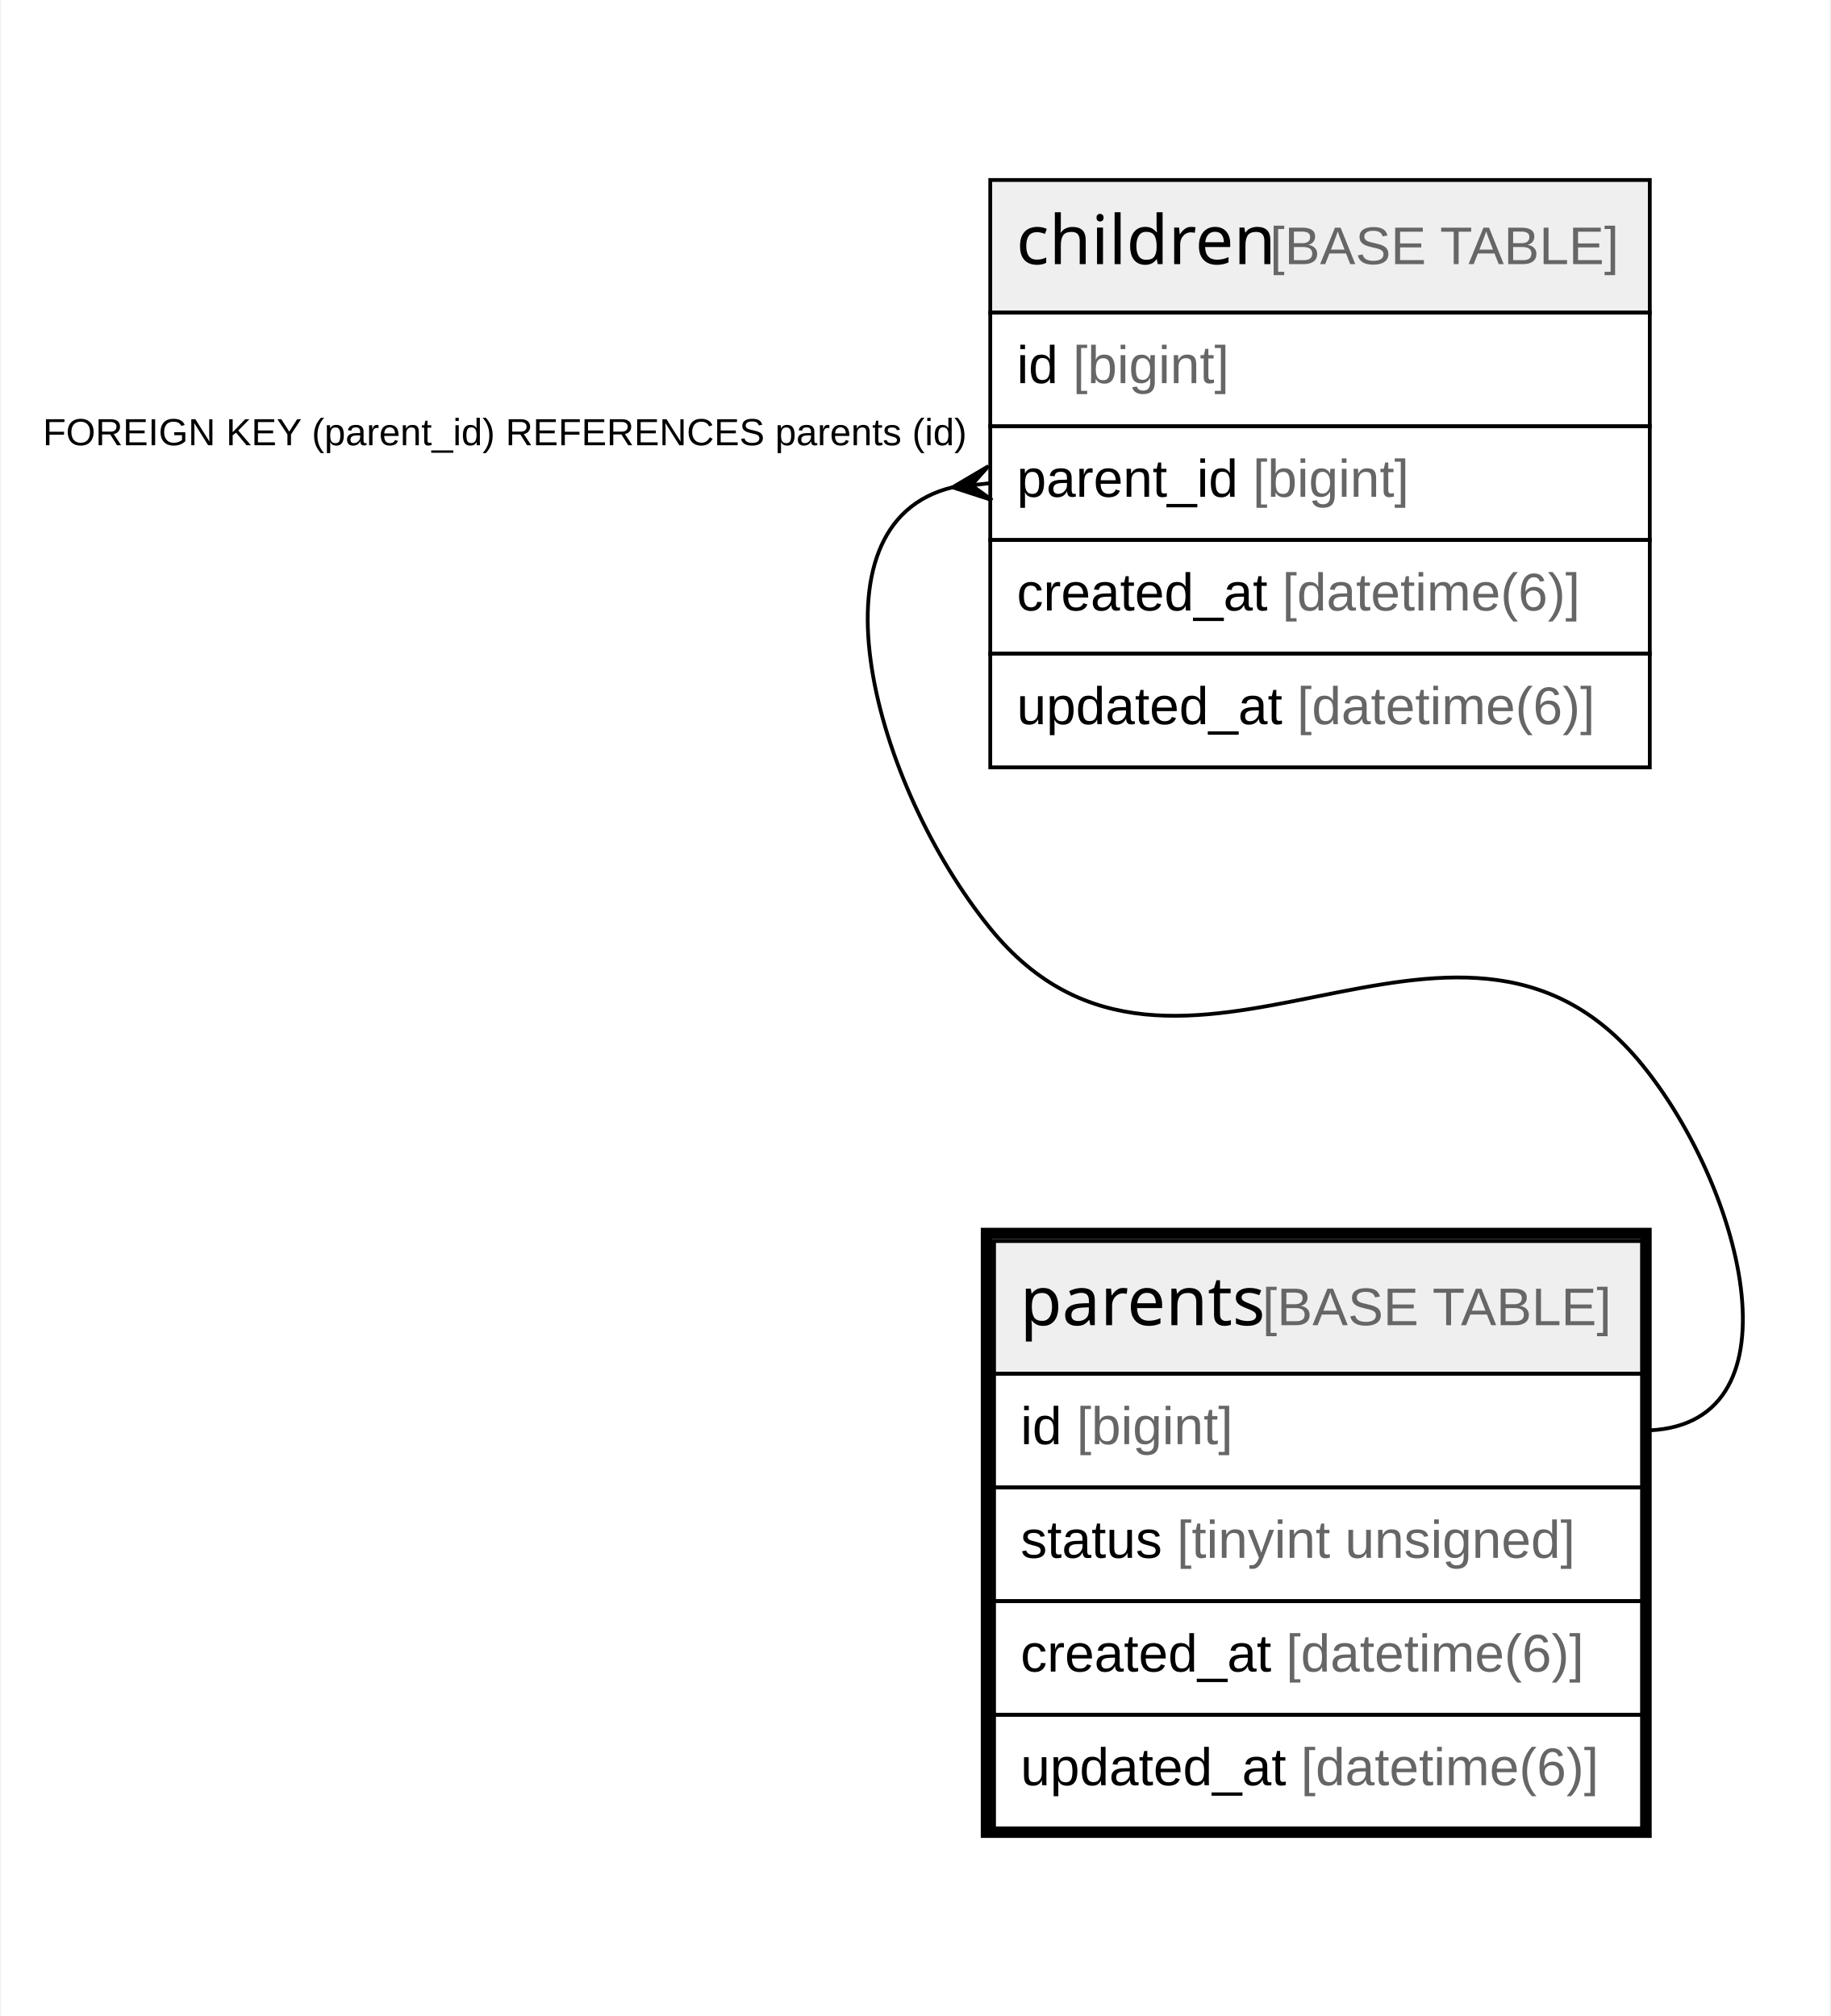
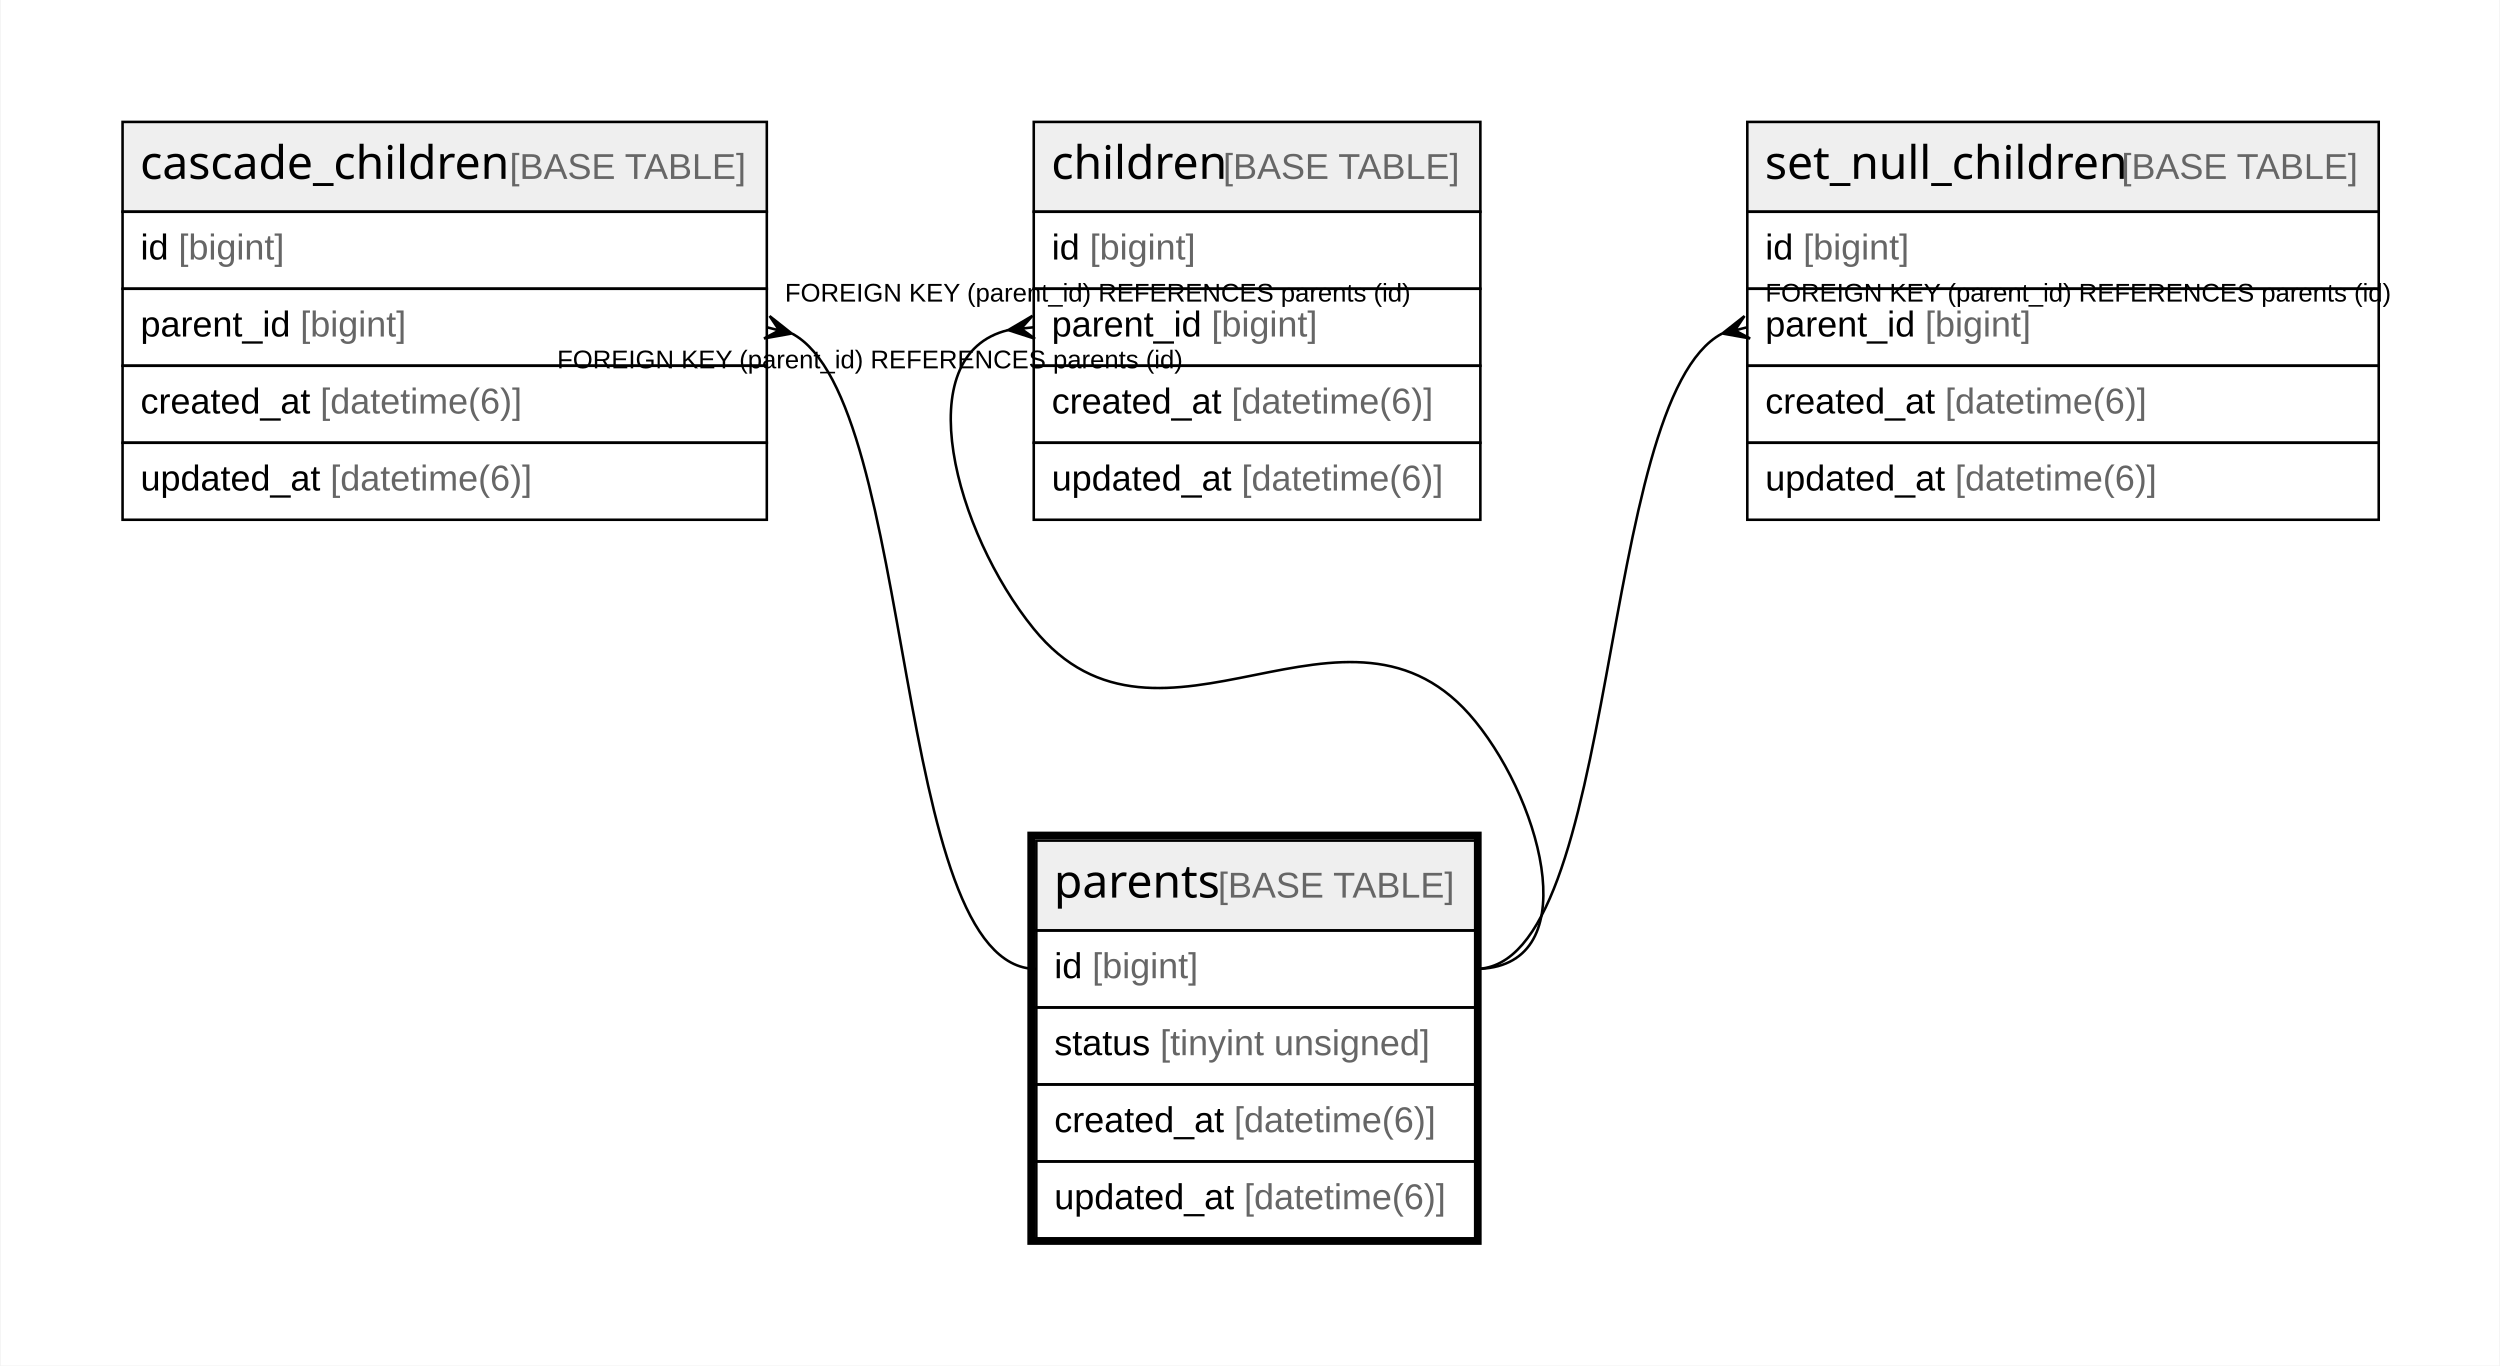
- <svg xmlns="http://www.w3.org/2000/svg" width="483pt" height="532pt" viewBox="0.00 0.00 482.50 532.00">
+ <svg xmlns="http://www.w3.org/2000/svg" width="974pt" height="532pt" viewBox="0.00 0.00 973.50 532.00">
  <g id="graph0" class="graph" transform="scale(1 1) rotate(0) translate(4 528)">
-     <polygon fill="#ffffff" stroke="transparent" points="-4,4 -4,-528 478.5,-528 478.5,4 -4,4" />
+     <polygon fill="#ffffff" stroke="transparent" points="-4,4 -4,-528 969.5,-528 969.5,4 -4,4" />
    <g id="node1" class="node">
-       <polygon fill="#efefef" stroke="transparent" points="258,-165.5 258,-200.5 429,-200.5 429,-165.5 258,-165.5" />
-       <polygon fill="none" stroke="#000000" points="258,-165.5 258,-200.5 429,-200.5 429,-165.5 258,-165.5" />
-       <text text-anchor="start" x="264.863" y="-178.3" font-family="Arial Bold" font-size="18.00" fill="#000000">parents</text>
-       <text text-anchor="start" x="324.883" y="-178.3" font-family="Arial" font-size="14.00" fill="#000000"> </text>
-       <text text-anchor="start" x="328.773" y="-178.3" font-family="Arial" font-size="14.00" fill="#666666">[BASE TABLE]</text>
-       <polygon fill="none" stroke="#000000" points="258,-135.5 258,-165.5 429,-165.5 429,-135.5 258,-135.5" />
-       <text text-anchor="start" x="265" y="-146.9" font-family="Arial" font-size="14.00" fill="#000000">id </text>
-       <text text-anchor="start" x="279.78" y="-146.9" font-family="Arial" font-size="14.00" fill="#666666">[bigint]</text>
-       <polygon fill="none" stroke="#000000" points="258,-105.5 258,-135.5 429,-135.5 429,-105.5 258,-105.5" />
-       <text text-anchor="start" x="265" y="-116.9" font-family="Arial" font-size="14.00" fill="#000000">status </text>
-       <text text-anchor="start" x="306.237" y="-116.9" font-family="Arial" font-size="14.00" fill="#666666">[tinyint unsigned]</text>
-       <polygon fill="none" stroke="#000000" points="258,-75.5 258,-105.5 429,-105.5 429,-75.5 258,-75.5" />
-       <text text-anchor="start" x="265" y="-86.9" font-family="Arial" font-size="14.00" fill="#000000">created_at </text>
-       <text text-anchor="start" x="335.028" y="-86.9" font-family="Arial" font-size="14.00" fill="#666666">[datetime(6)]</text>
-       <polygon fill="none" stroke="#000000" points="258,-45.5 258,-75.5 429,-75.5 429,-45.5 258,-45.5" />
-       <text text-anchor="start" x="265" y="-56.9" font-family="Arial" font-size="14.00" fill="#000000">updated_at </text>
-       <text text-anchor="start" x="338.933" y="-56.9" font-family="Arial" font-size="14.00" fill="#666666">[datetime(6)]</text>
-       <polygon fill="none" stroke="#000000" stroke-width="3" points="256,-44.5 256,-202.5 430,-202.5 430,-44.5 256,-44.5" />
+       <polygon fill="#efefef" stroke="transparent" points="399.5,-165.5 399.5,-200.5 570.5,-200.5 570.5,-165.5 399.5,-165.5" />
+       <polygon fill="none" stroke="#000000" points="399.5,-165.5 399.5,-200.5 570.5,-200.5 570.5,-165.5 399.5,-165.5" />
+       <text text-anchor="start" x="406.363" y="-178.3" font-family="Arial Bold" font-size="18.00" fill="#000000">parents</text>
+       <text text-anchor="start" x="466.383" y="-178.3" font-family="Arial" font-size="14.00" fill="#000000"> </text>
+       <text text-anchor="start" x="470.273" y="-178.3" font-family="Arial" font-size="14.00" fill="#666666">[BASE TABLE]</text>
+       <polygon fill="none" stroke="#000000" points="399.5,-135.5 399.5,-165.5 570.5,-165.5 570.5,-135.5 399.5,-135.5" />
+       <text text-anchor="start" x="406.5" y="-146.9" font-family="Arial" font-size="14.00" fill="#000000">id </text>
+       <text text-anchor="start" x="421.28" y="-146.9" font-family="Arial" font-size="14.00" fill="#666666">[bigint]</text>
+       <polygon fill="none" stroke="#000000" points="399.5,-105.5 399.5,-135.5 570.5,-135.5 570.5,-105.5 399.5,-105.5" />
+       <text text-anchor="start" x="406.5" y="-116.9" font-family="Arial" font-size="14.00" fill="#000000">status </text>
+       <text text-anchor="start" x="447.737" y="-116.9" font-family="Arial" font-size="14.00" fill="#666666">[tinyint unsigned]</text>
+       <polygon fill="none" stroke="#000000" points="399.5,-75.5 399.5,-105.5 570.5,-105.5 570.5,-75.5 399.5,-75.5" />
+       <text text-anchor="start" x="406.5" y="-86.9" font-family="Arial" font-size="14.00" fill="#000000">created_at </text>
+       <text text-anchor="start" x="476.528" y="-86.9" font-family="Arial" font-size="14.00" fill="#666666">[datetime(6)]</text>
+       <polygon fill="none" stroke="#000000" points="399.5,-45.5 399.5,-75.5 570.5,-75.5 570.5,-45.5 399.5,-45.5" />
+       <text text-anchor="start" x="406.5" y="-56.9" font-family="Arial" font-size="14.00" fill="#000000">updated_at </text>
+       <text text-anchor="start" x="480.433" y="-56.9" font-family="Arial" font-size="14.00" fill="#666666">[datetime(6)]</text>
+       <polygon fill="none" stroke="#000000" stroke-width="3" points="397.5,-44.5 397.5,-202.5 571.5,-202.5 571.5,-44.5 397.5,-44.5" />
    </g>
    <g id="node2" class="node">
-       <polygon fill="#efefef" stroke="transparent" points="257,-445.5 257,-480.5 431,-480.5 431,-445.5 257,-445.5" />
-       <polygon fill="none" stroke="#000000" points="257,-445.5 257,-480.5 431,-480.5 431,-445.5 257,-445.5" />
-       <text text-anchor="start" x="263.87" y="-458.3" font-family="Arial Bold" font-size="18.00" fill="#000000">children</text>
-       <text text-anchor="start" x="326.876" y="-458.3" font-family="Arial" font-size="14.00" fill="#000000"> </text>
-       <text text-anchor="start" x="330.766" y="-458.3" font-family="Arial" font-size="14.00" fill="#666666">[BASE TABLE]</text>
-       <polygon fill="none" stroke="#000000" points="257,-415.5 257,-445.5 431,-445.5 431,-415.5 257,-415.5" />
-       <text text-anchor="start" x="264" y="-426.9" font-family="Arial" font-size="14.00" fill="#000000">id </text>
-       <text text-anchor="start" x="278.78" y="-426.9" font-family="Arial" font-size="14.00" fill="#666666">[bigint]</text>
-       <polygon fill="none" stroke="#000000" points="257,-385.5 257,-415.5 431,-415.5 431,-385.5 257,-385.5" />
-       <text text-anchor="start" x="264" y="-396.9" font-family="Arial" font-size="14.00" fill="#000000">parent_id </text>
-       <text text-anchor="start" x="326.244" y="-396.9" font-family="Arial" font-size="14.00" fill="#666666">[bigint]</text>
-       <polygon fill="none" stroke="#000000" points="257,-355.5 257,-385.5 431,-385.5 431,-355.5 257,-355.5" />
-       <text text-anchor="start" x="264" y="-366.9" font-family="Arial" font-size="14.00" fill="#000000">created_at </text>
-       <text text-anchor="start" x="334.028" y="-366.9" font-family="Arial" font-size="14.00" fill="#666666">[datetime(6)]</text>
-       <polygon fill="none" stroke="#000000" points="257,-325.5 257,-355.5 431,-355.5 431,-325.5 257,-325.5" />
-       <text text-anchor="start" x="264" y="-336.9" font-family="Arial" font-size="14.00" fill="#000000">updated_at </text>
-       <text text-anchor="start" x="337.933" y="-336.9" font-family="Arial" font-size="14.00" fill="#666666">[datetime(6)]</text>
+       <polygon fill="#efefef" stroke="transparent" points="43.5,-445.5 43.5,-480.5 294.5,-480.5 294.5,-445.5 43.5,-445.5" />
+       <polygon fill="none" stroke="#000000" points="43.5,-445.5 43.5,-480.5 294.5,-480.5 294.5,-445.5 43.5,-445.5" />
+       <text text-anchor="start" x="50.355" y="-458.3" font-family="Arial Bold" font-size="18.00" fill="#000000">cascade_children</text>
+       <text text-anchor="start" x="190.391" y="-458.3" font-family="Arial" font-size="14.00" fill="#000000"> </text>
+       <text text-anchor="start" x="194.282" y="-458.3" font-family="Arial" font-size="14.00" fill="#666666">[BASE TABLE]</text>
+       <polygon fill="none" stroke="#000000" points="43.5,-415.5 43.5,-445.5 294.5,-445.5 294.5,-415.5 43.5,-415.5" />
+       <text text-anchor="start" x="50.5" y="-426.9" font-family="Arial" font-size="14.00" fill="#000000">id </text>
+       <text text-anchor="start" x="65.28" y="-426.9" font-family="Arial" font-size="14.00" fill="#666666">[bigint]</text>
+       <polygon fill="none" stroke="#000000" points="43.5,-385.5 43.5,-415.5 294.5,-415.5 294.5,-385.5 43.5,-385.5" />
+       <text text-anchor="start" x="50.5" y="-396.9" font-family="Arial" font-size="14.00" fill="#000000">parent_id </text>
+       <text text-anchor="start" x="112.744" y="-396.9" font-family="Arial" font-size="14.00" fill="#666666">[bigint]</text>
+       <polygon fill="none" stroke="#000000" points="43.5,-355.5 43.5,-385.5 294.5,-385.5 294.5,-355.5 43.5,-355.5" />
+       <text text-anchor="start" x="50.5" y="-366.9" font-family="Arial" font-size="14.00" fill="#000000">created_at </text>
+       <text text-anchor="start" x="120.528" y="-366.9" font-family="Arial" font-size="14.00" fill="#666666">[datetime(6)]</text>
+       <polygon fill="none" stroke="#000000" points="43.5,-325.5 43.5,-355.5 294.5,-355.5 294.5,-325.5 43.5,-325.5" />
+       <text text-anchor="start" x="50.5" y="-336.9" font-family="Arial" font-size="14.00" fill="#000000">updated_at </text>
+       <text text-anchor="start" x="124.433" y="-336.9" font-family="Arial" font-size="14.00" fill="#666666">[datetime(6)]</text>
    </g>
    <g id="edge1" class="edge">
-       <path fill="none" stroke="#000000" d="M247.025,-399.398C207.559,-389.857 226.387,-320.683 257,-283 306.245,-222.381 379.755,-307.619 429,-247 456.043,-213.711 471.889,-150.5 429,-150.5" />
-       <polygon fill="#000000" stroke="#000000" points="247.06,-399.402 256.506,-404.973 252.03,-399.951 257,-400.5 257,-400.5 257,-400.5 252.03,-399.951 257.494,-396.027 247.06,-399.402 247.06,-399.402" />
-       <text text-anchor="start" x="7.048" y="-410.5" font-family="Arial" font-size="10.00" fill="#000000">FOREIGN KEY (parent_id) REFERENCES parents (id)</text>
+       <path fill="none" stroke="#000000" d="M304.342,-398.026C353.199,-372.061 342.774,-150.5 399.5,-150.5" />
+       <polygon fill="#000000" stroke="#000000" points="304.198,-398.062 293.403,-396.136 299.349,-399.281 294.5,-400.5 294.5,-400.5 294.5,-400.5 299.349,-399.281 295.597,-404.864 304.198,-398.062 304.198,-398.062" />
+       <text text-anchor="start" x="301.548" y="-410.5" font-family="Arial" font-size="10.00" fill="#000000">FOREIGN KEY (parent_id) REFERENCES parents (id)</text>
+     </g>
+     <g id="node3" class="node">
+       <polygon fill="#efefef" stroke="transparent" points="398.5,-445.5 398.5,-480.5 572.5,-480.5 572.5,-445.5 398.5,-445.5" />
+       <polygon fill="none" stroke="#000000" points="398.5,-445.5 398.5,-480.5 572.5,-480.5 572.5,-445.5 398.5,-445.5" />
+       <text text-anchor="start" x="405.37" y="-458.3" font-family="Arial Bold" font-size="18.00" fill="#000000">children</text>
+       <text text-anchor="start" x="468.376" y="-458.3" font-family="Arial" font-size="14.00" fill="#000000"> </text>
+       <text text-anchor="start" x="472.266" y="-458.3" font-family="Arial" font-size="14.00" fill="#666666">[BASE TABLE]</text>
+       <polygon fill="none" stroke="#000000" points="398.5,-415.5 398.5,-445.5 572.5,-445.5 572.5,-415.5 398.5,-415.5" />
+       <text text-anchor="start" x="405.5" y="-426.9" font-family="Arial" font-size="14.00" fill="#000000">id </text>
+       <text text-anchor="start" x="420.28" y="-426.9" font-family="Arial" font-size="14.00" fill="#666666">[bigint]</text>
+       <polygon fill="none" stroke="#000000" points="398.5,-385.5 398.5,-415.5 572.5,-415.5 572.5,-385.5 398.5,-385.5" />
+       <text text-anchor="start" x="405.5" y="-396.9" font-family="Arial" font-size="14.00" fill="#000000">parent_id </text>
+       <text text-anchor="start" x="467.744" y="-396.9" font-family="Arial" font-size="14.00" fill="#666666">[bigint]</text>
+       <polygon fill="none" stroke="#000000" points="398.5,-355.5 398.5,-385.5 572.5,-385.5 572.5,-355.5 398.5,-355.5" />
+       <text text-anchor="start" x="405.5" y="-366.9" font-family="Arial" font-size="14.00" fill="#000000">created_at </text>
+       <text text-anchor="start" x="475.528" y="-366.9" font-family="Arial" font-size="14.00" fill="#666666">[datetime(6)]</text>
+       <polygon fill="none" stroke="#000000" points="398.5,-325.5 398.5,-355.5 572.5,-355.5 572.5,-325.5 398.5,-325.5" />
+       <text text-anchor="start" x="405.5" y="-336.9" font-family="Arial" font-size="14.00" fill="#000000">updated_at </text>
+       <text text-anchor="start" x="479.433" y="-336.9" font-family="Arial" font-size="14.00" fill="#666666">[datetime(6)]</text>
+     </g>
+     <g id="edge2" class="edge">
+       <path fill="none" stroke="#000000" d="M388.525,-399.398C349.058,-389.857 367.887,-320.683 398.5,-283 447.745,-222.381 521.255,-307.619 570.5,-247 597.543,-213.711 613.389,-150.5 570.5,-150.5" />
+       <polygon fill="#000000" stroke="#000000" points="388.56,-399.402 398.006,-404.973 393.53,-399.951 398.5,-400.5 398.5,-400.5 398.5,-400.5 393.53,-399.951 398.994,-396.027 388.56,-399.402 388.56,-399.402" />
+       <text text-anchor="start" x="212.798" y="-384.5" font-family="Arial" font-size="10.00" fill="#000000">FOREIGN KEY (parent_id) REFERENCES parents (id)</text>
+     </g>
+     <g id="node4" class="node">
+       <polygon fill="#efefef" stroke="transparent" points="676.5,-445.5 676.5,-480.5 922.5,-480.5 922.5,-445.5 676.5,-445.5" />
+       <polygon fill="none" stroke="#000000" points="676.5,-445.5 676.5,-480.5 922.5,-480.5 922.5,-445.5 676.5,-445.5" />
+       <text text-anchor="start" x="683.36" y="-458.3" font-family="Arial Bold" font-size="18.00" fill="#000000">set_null_children</text>
+       <text text-anchor="start" x="818.387" y="-458.3" font-family="Arial" font-size="14.00" fill="#000000"> </text>
+       <text text-anchor="start" x="822.277" y="-458.3" font-family="Arial" font-size="14.00" fill="#666666">[BASE TABLE]</text>
+       <polygon fill="none" stroke="#000000" points="676.5,-415.5 676.5,-445.5 922.5,-445.5 922.5,-415.5 676.5,-415.5" />
+       <text text-anchor="start" x="683.5" y="-426.9" font-family="Arial" font-size="14.00" fill="#000000">id </text>
+       <text text-anchor="start" x="698.28" y="-426.9" font-family="Arial" font-size="14.00" fill="#666666">[bigint]</text>
+       <polygon fill="none" stroke="#000000" points="676.5,-385.5 676.5,-415.5 922.5,-415.5 922.5,-385.5 676.5,-385.5" />
+       <text text-anchor="start" x="683.5" y="-396.9" font-family="Arial" font-size="14.00" fill="#000000">parent_id </text>
+       <text text-anchor="start" x="745.744" y="-396.9" font-family="Arial" font-size="14.00" fill="#666666">[bigint]</text>
+       <polygon fill="none" stroke="#000000" points="676.5,-355.5 676.5,-385.5 922.5,-385.5 922.5,-355.5 676.5,-355.5" />
+       <text text-anchor="start" x="683.5" y="-366.9" font-family="Arial" font-size="14.00" fill="#000000">created_at </text>
+       <text text-anchor="start" x="753.528" y="-366.9" font-family="Arial" font-size="14.00" fill="#666666">[datetime(6)]</text>
+       <polygon fill="none" stroke="#000000" points="676.5,-325.5 676.5,-355.5 922.5,-355.5 922.5,-325.5 676.5,-325.5" />
+       <text text-anchor="start" x="683.5" y="-336.9" font-family="Arial" font-size="14.00" fill="#000000">updated_at </text>
+       <text text-anchor="start" x="757.433" y="-336.9" font-family="Arial" font-size="14.00" fill="#666666">[datetime(6)]</text>
+     </g>
+     <g id="edge3" class="edge">
+       <path fill="none" stroke="#000000" d="M666.635,-398.026C617.62,-372.061 627.307,-150.5 570.5,-150.5" />
+       <polygon fill="#000000" stroke="#000000" points="666.801,-398.067 675.405,-404.865 671.65,-399.284 676.5,-400.5 676.5,-400.5 676.5,-400.5 671.65,-399.284 677.595,-396.135 666.801,-398.067 666.801,-398.067" />
+       <text text-anchor="start" x="683.548" y="-410.5" font-family="Arial" font-size="10.00" fill="#000000">FOREIGN KEY (parent_id) REFERENCES parents (id)</text>
    </g>
  </g>
</svg>
